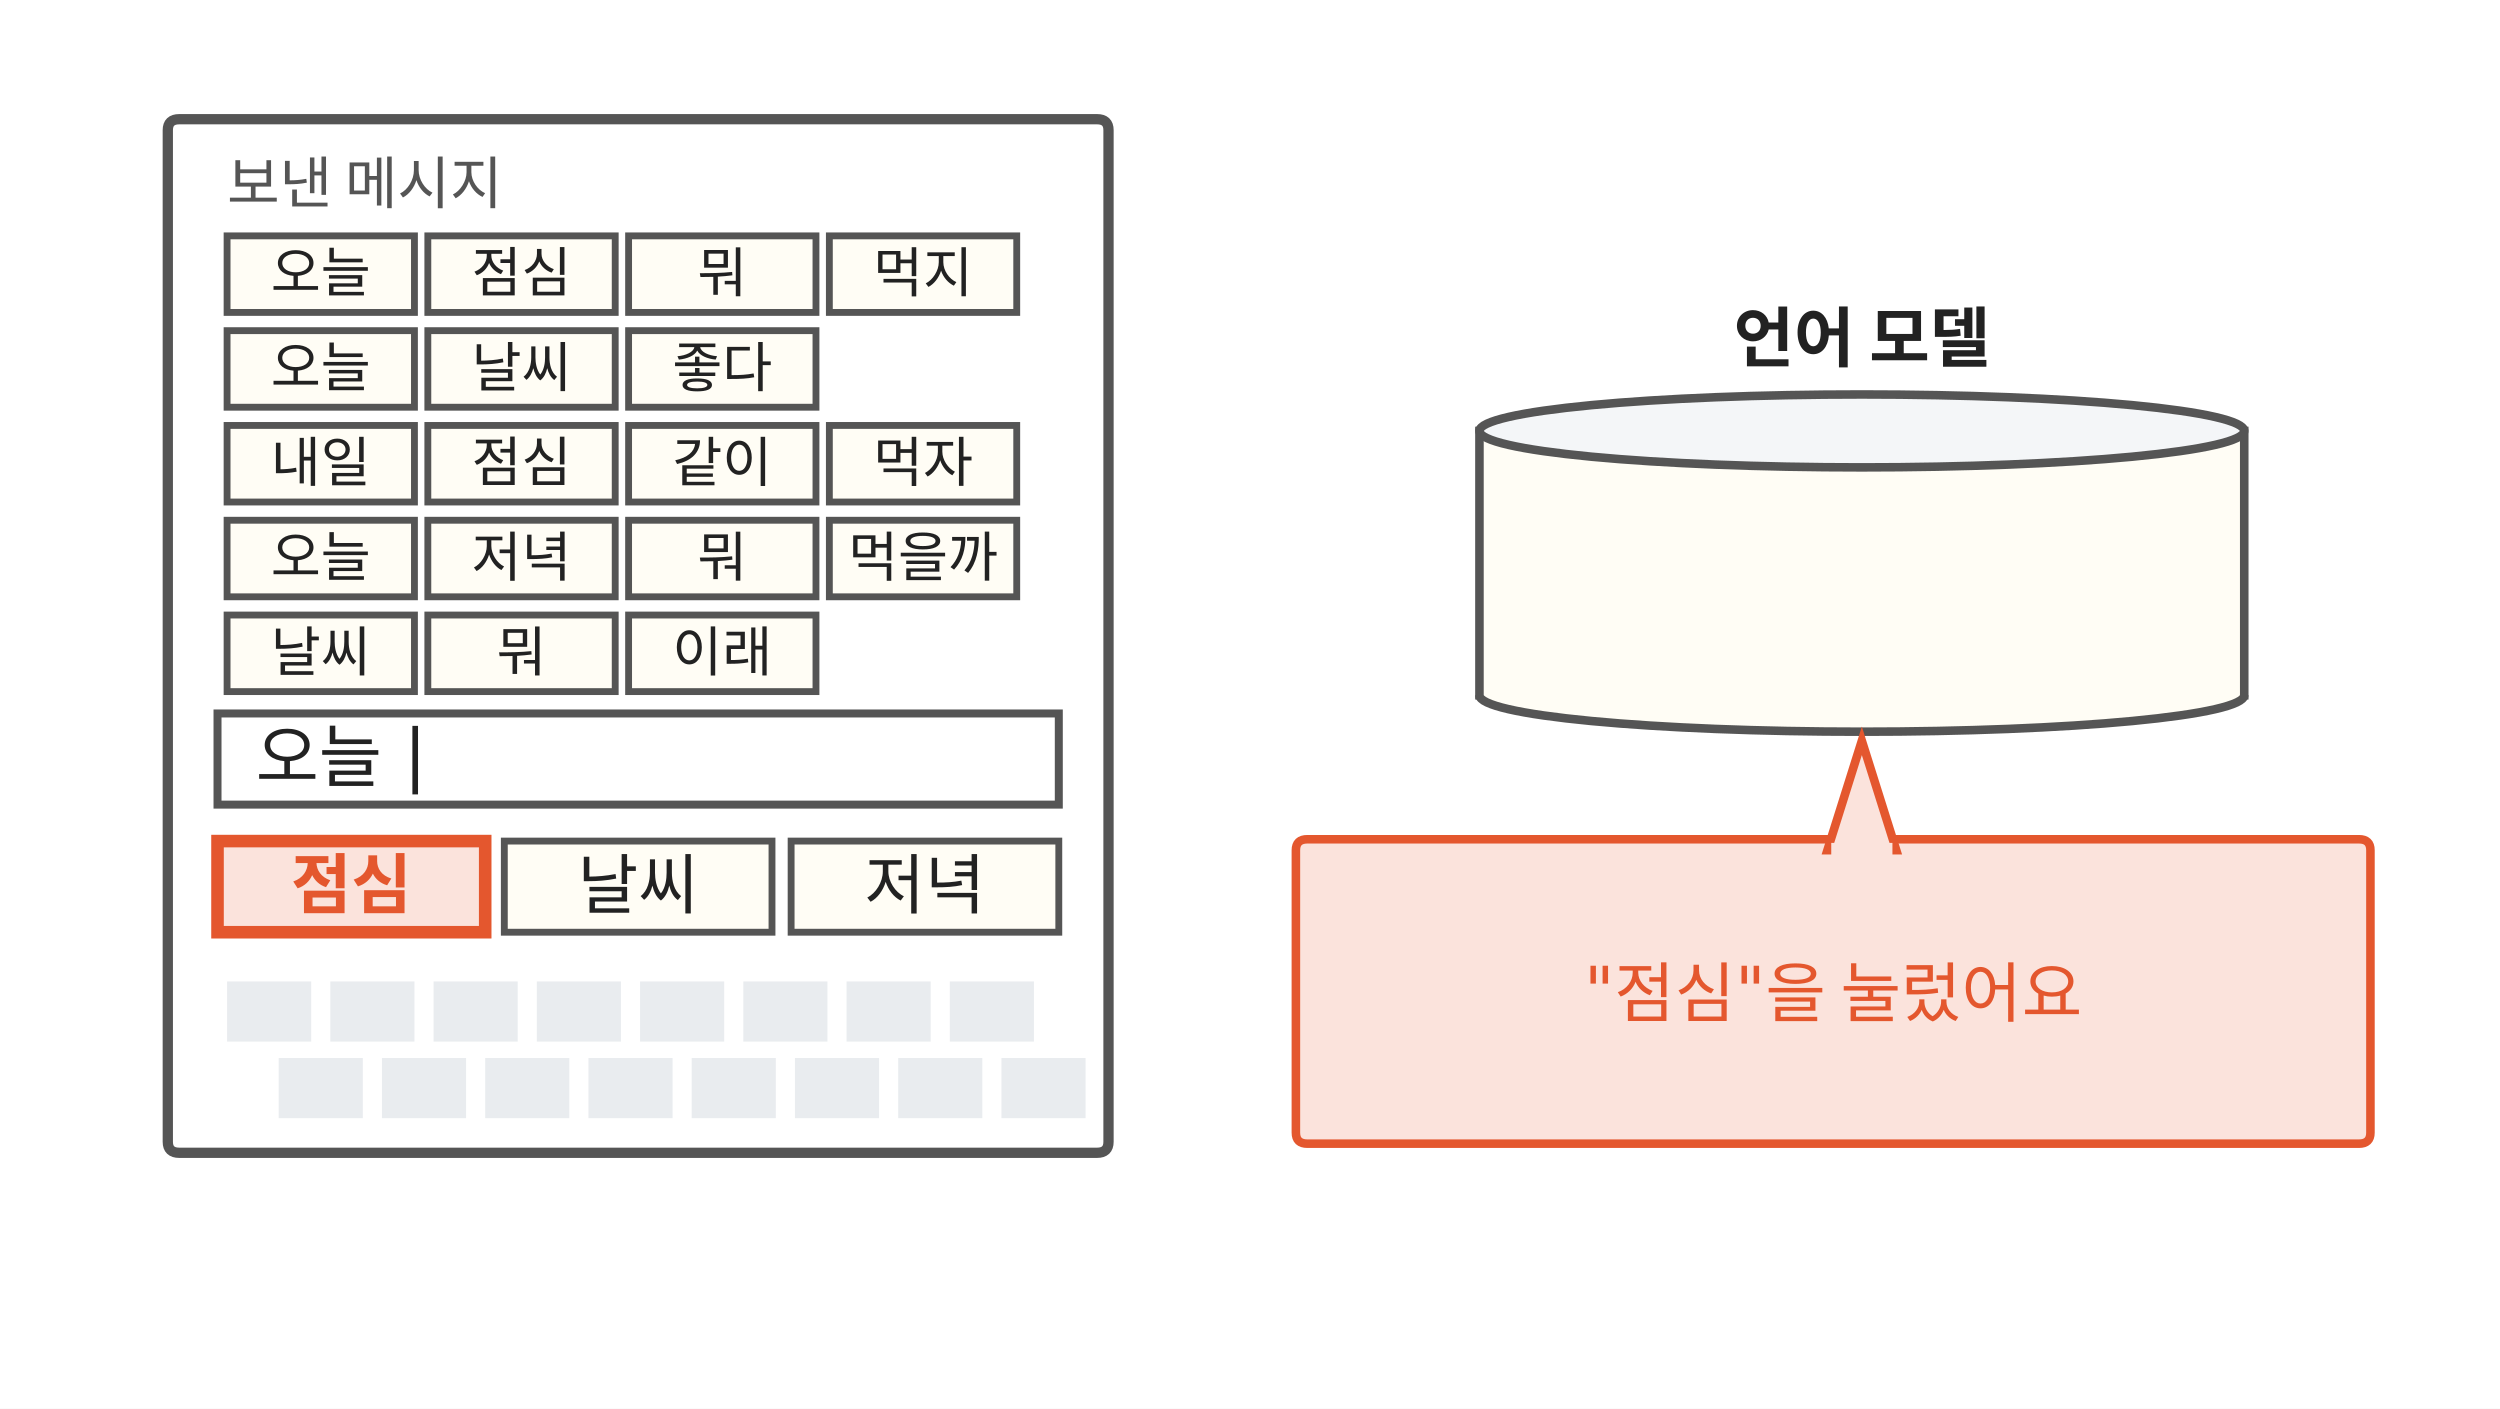
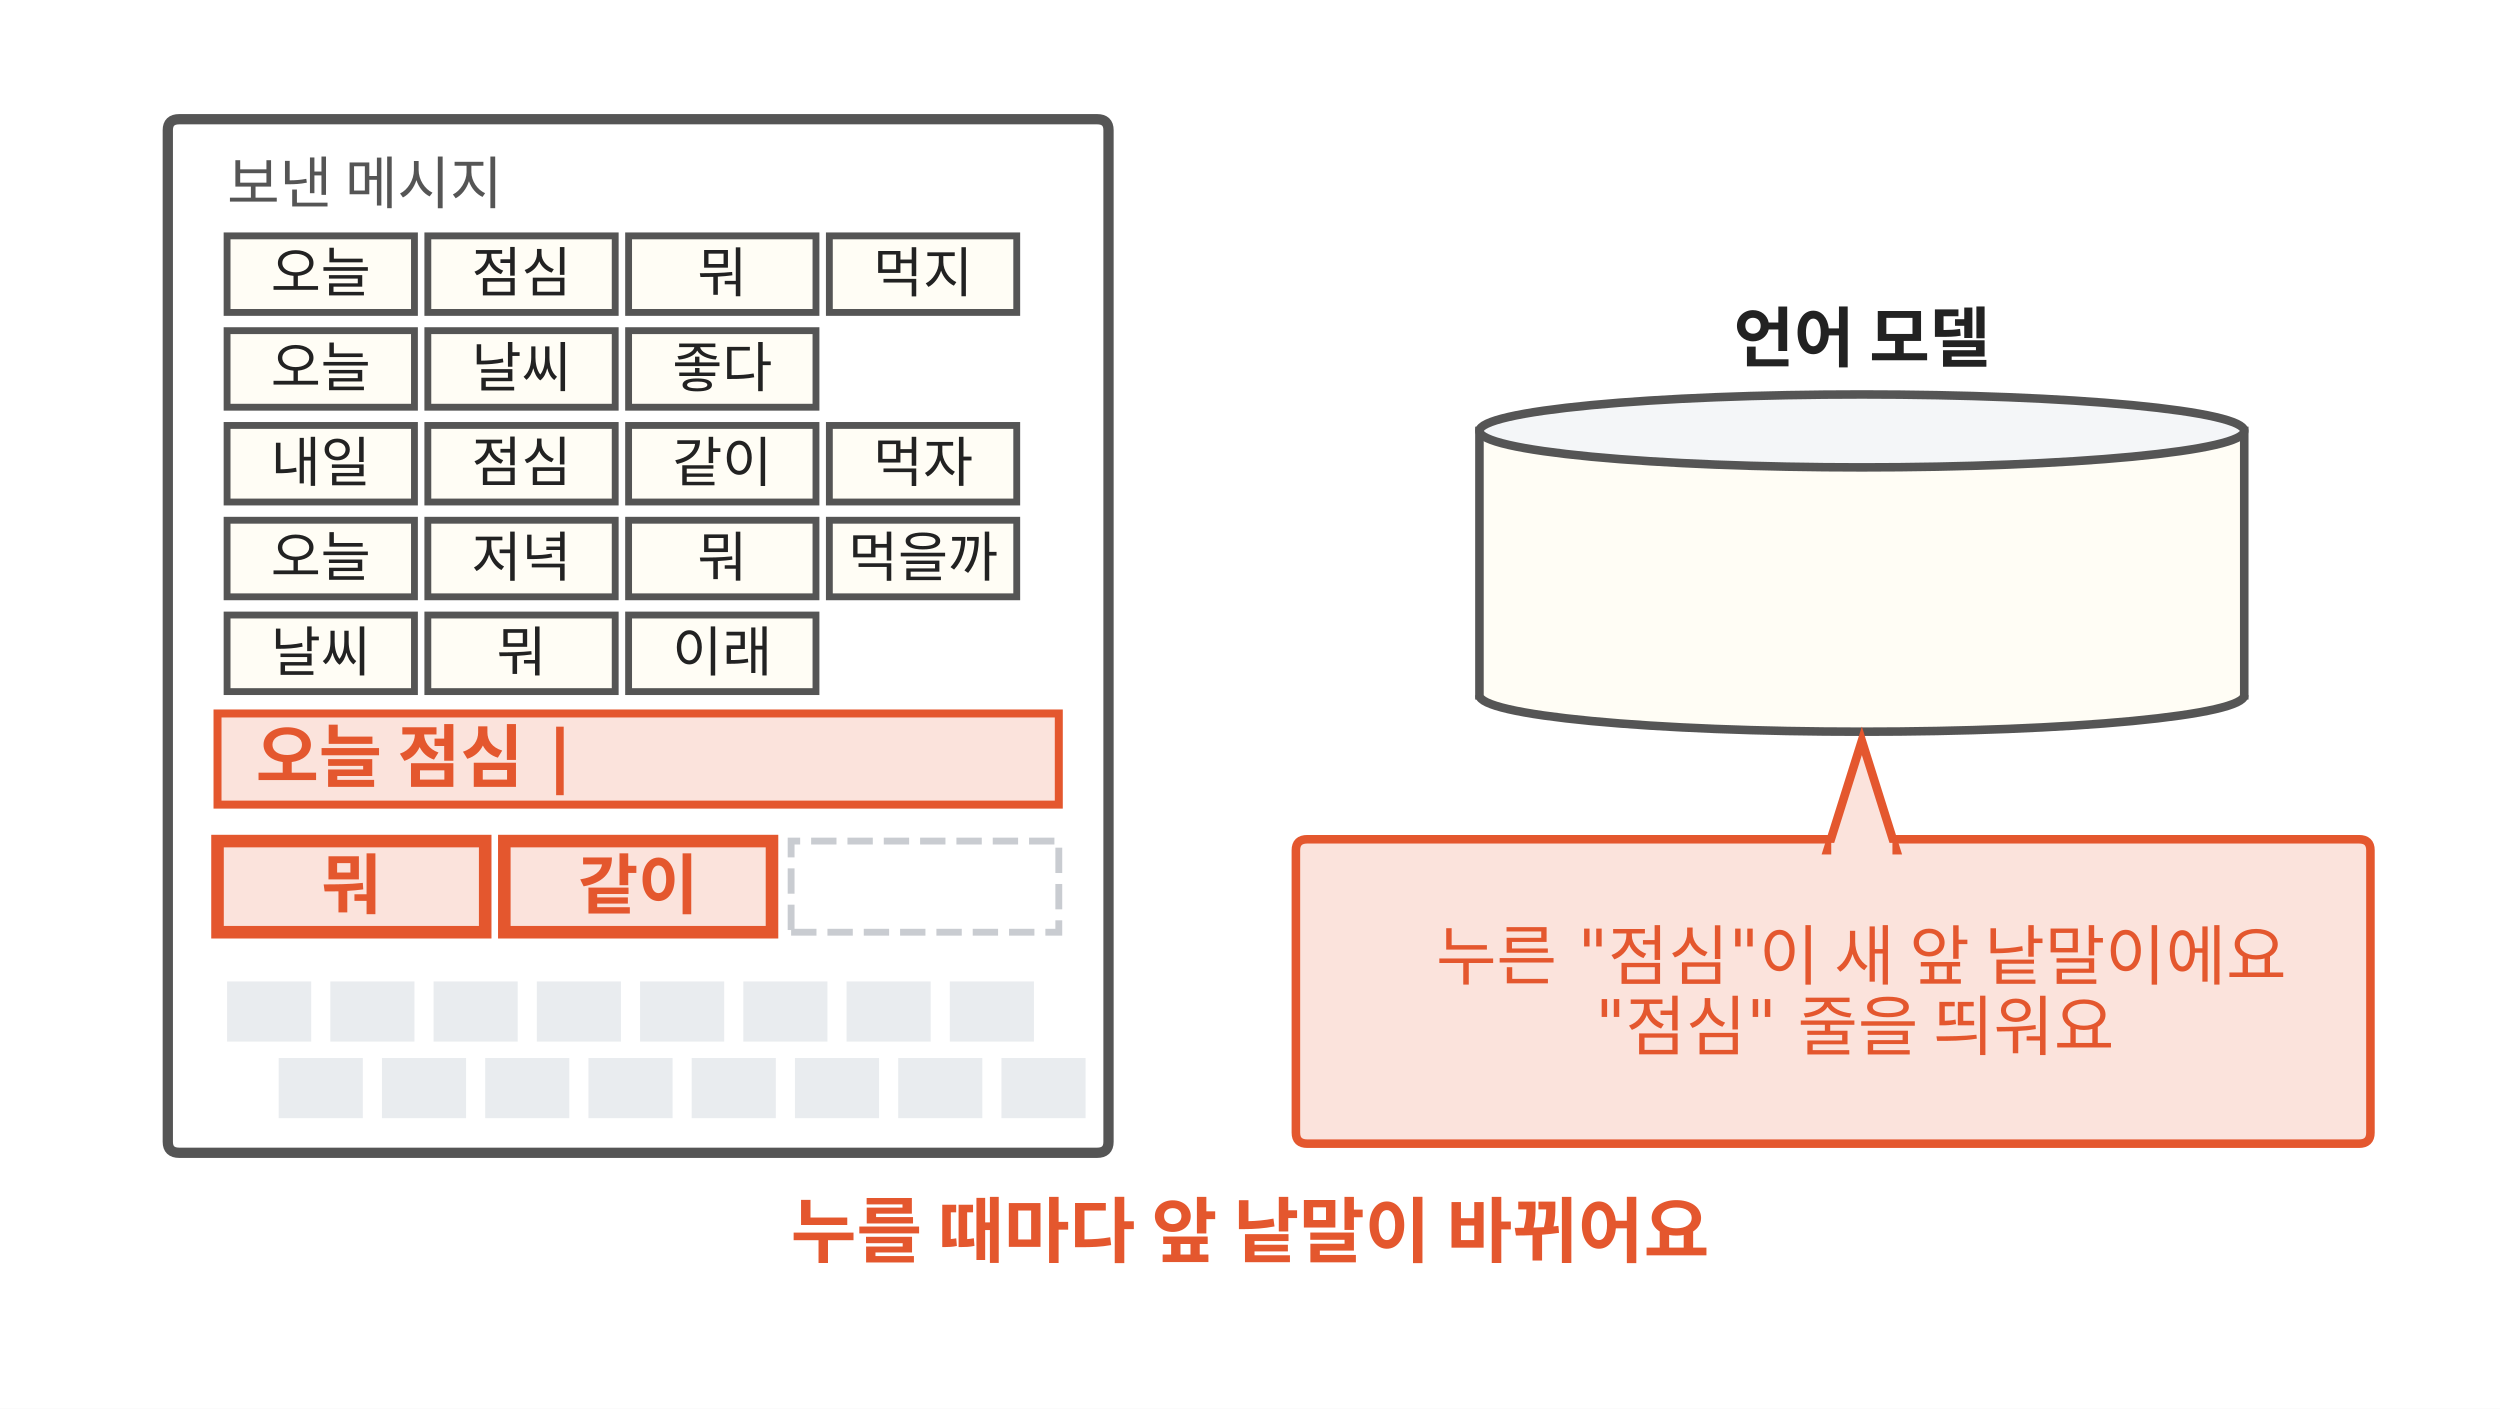
<svg xmlns="http://www.w3.org/2000/svg" width="437.76pt" height="246.672pt" viewBox="0 0 437.76 246.672" version="1.1">
  <defs>
    <style type="text/css">*{stroke-linejoin: round; stroke-linecap: butt}</style>
  </defs>
  <g id="figure_1">
    <g id="patch_1">
      <path d="M 0 246.672  L 437.76 246.672  L 437.76 0  L 0 0  z " style="fill: #ffffff" />
    </g>
    <g id="axes_1">
      <g id="patch_2">
-         <path d="M 18 228.672  L 419.76 228.672  L 419.76 18  L 18 18  L 18 228.672  z " clip-path="url(#pdef9b4c9f4)" style="fill: none" />
+         <path d="M 18 228.672  L 419.76 228.672  L 419.76 18  L 18 18  L 18 228.672  z " clip-path="url(#pb095544a28)" style="fill: none" />
      </g>
      <g id="patch_3">
-         <path d="M 326.016 128.124  C 343.774 128.124 360.807 127.451 373.364 126.254  C 385.921 125.057 392.976 123.433 392.976 121.74  C 392.976 120.047 385.921 118.423 373.364 117.226  C 360.807 116.029 343.774 115.356 326.016 115.356  C 308.258 115.356 291.225 116.029 278.668 117.226  C 266.111 118.423 259.056 120.047 259.056 121.74  C 259.056 123.433 266.111 125.057 278.668 126.254  C 291.225 127.451 308.258 128.124 326.016 128.124  z " clip-path="url(#pdef9b4c9f4)" style="fill: #fffdf5" />
+         <path d="M 326.016 128.124  C 343.774 128.124 360.807 127.451 373.364 126.254  C 385.921 125.057 392.976 123.433 392.976 121.74  C 392.976 120.047 385.921 118.423 373.364 117.226  C 360.807 116.029 343.774 115.356 326.016 115.356  C 308.258 115.356 291.225 116.029 278.668 117.226  C 266.111 118.423 259.056 120.047 259.056 121.74  C 259.056 123.433 266.111 125.057 278.668 126.254  C 291.225 127.451 308.258 128.124 326.016 128.124  z " clip-path="url(#pb095544a28)" style="fill: #fffdf5" />
      </g>
      <g id="patch_4">
-         <path d="M 259.056 121.74  L 392.976 121.74  L 392.976 75.456  L 259.056 75.456  z " clip-path="url(#pdef9b4c9f4)" style="fill: #fffdf5" />
+         <path d="M 259.056 121.74  L 392.976 121.74  L 392.976 75.456  L 259.056 75.456  z " clip-path="url(#pb095544a28)" style="fill: #fffdf5" />
      </g>
      <g id="patch_5">
-         <path d="M 259.056 121.74  C 259.056 123.432 266.116 125.057 278.668 126.254  C 291.221 127.451 308.264 128.124 326.016 128.124  C 343.768 128.124 360.811 127.451 373.364 126.254  C 385.916 125.057 392.976 123.432 392.976 121.74  " clip-path="url(#pdef9b4c9f4)" style="fill: none; stroke: #555555; stroke-width: 1.5; stroke-linejoin: miter" />
+         <path d="M 259.056 121.74  C 259.056 123.432 266.116 125.057 278.668 126.254  C 291.221 127.451 308.264 128.124 326.016 128.124  C 343.768 128.124 360.811 127.451 373.364 126.254  C 385.916 125.057 392.976 123.432 392.976 121.74  " clip-path="url(#pb095544a28)" style="fill: none; stroke: #555555; stroke-width: 1.5; stroke-linejoin: miter" />
      </g>
      <g id="patch_6">
-         <path d="M 326.016 81.84  C 343.774 81.84 360.807 81.167 373.364 79.97  C 385.921 78.773 392.976 77.149 392.976 75.456  C 392.976 73.763 385.921 72.139 373.364 70.942  C 360.807 69.745 343.774 69.072 326.016 69.072  C 308.258 69.072 291.225 69.745 278.668 70.942  C 266.111 72.139 259.056 73.763 259.056 75.456  C 259.056 77.149 266.111 78.773 278.668 79.97  C 291.225 81.167 308.258 81.84 326.016 81.84  z " clip-path="url(#pdef9b4c9f4)" style="fill: #f4f6f8; stroke: #555555; stroke-width: 1.5; stroke-linejoin: miter" />
+         <path d="M 326.016 81.84  C 343.774 81.84 360.807 81.167 373.364 79.97  C 385.921 78.773 392.976 77.149 392.976 75.456  C 392.976 73.763 385.921 72.139 373.364 70.942  C 360.807 69.745 343.774 69.072 326.016 69.072  C 308.258 69.072 291.225 69.745 278.668 70.942  C 266.111 72.139 259.056 73.763 259.056 75.456  C 259.056 77.149 266.111 78.773 278.668 79.97  C 291.225 81.167 308.258 81.84 326.016 81.84  z " clip-path="url(#pb095544a28)" style="fill: #f4f6f8; stroke: #555555; stroke-width: 1.5; stroke-linejoin: miter" />
      </g>
      <g id="patch_7">
-         <path d="M 31.392 201.859  L 192.096 201.859  Q 194.105 201.859 194.105 199.944  L 194.105 22.788  Q 194.105 20.873 192.096 20.873  L 31.392 20.873  Q 29.383 20.873 29.383 22.788  L 29.383 199.944  Q 29.383 201.859 31.392 201.859  z " clip-path="url(#pdef9b4c9f4)" style="fill: #ffffff; stroke: #555555; stroke-width: 1.8; stroke-linejoin: miter" />
+         <path d="M 31.392 201.859  L 192.096 201.859  Q 194.105 201.859 194.105 199.944  L 194.105 22.788  Q 194.105 20.873 192.096 20.873  L 31.392 20.873  Q 29.383 20.873 29.383 22.788  L 29.383 199.944  Q 29.383 201.859 31.392 201.859  z " clip-path="url(#pb095544a28)" style="fill: #ffffff; stroke: #555555; stroke-width: 1.8; stroke-linejoin: miter" />
      </g>
      <g id="patch_8">
-         <path d="M 39.762 54.708  L 72.572 54.708  L 72.572 41.302  L 39.762 41.302  z " clip-path="url(#pdef9b4c9f4)" style="fill: #fffdf5; stroke: #555555; stroke-width: 1.2; stroke-linejoin: miter" />
+         <path d="M 39.762 54.708  L 72.572 54.708  L 72.572 41.302  L 39.762 41.302  z " clip-path="url(#pb095544a28)" style="fill: #fffdf5; stroke: #555555; stroke-width: 1.2; stroke-linejoin: miter" />
      </g>
      <g id="patch_9">
-         <path d="M 74.916 54.708  L 107.726 54.708  L 107.726 41.302  L 74.916 41.302  z " clip-path="url(#pdef9b4c9f4)" style="fill: #fffdf5; stroke: #555555; stroke-width: 1.2; stroke-linejoin: miter" />
+         <path d="M 74.916 54.708  L 107.726 54.708  L 107.726 41.302  L 74.916 41.302  z " clip-path="url(#pb095544a28)" style="fill: #fffdf5; stroke: #555555; stroke-width: 1.2; stroke-linejoin: miter" />
      </g>
      <g id="patch_10">
-         <path d="M 110.07 54.708  L 142.88 54.708  L 142.88 41.302  L 110.07 41.302  z " clip-path="url(#pdef9b4c9f4)" style="fill: #fffdf5; stroke: #555555; stroke-width: 1.2; stroke-linejoin: miter" />
+         <path d="M 110.07 54.708  L 142.88 54.708  L 142.88 41.302  L 110.07 41.302  z " clip-path="url(#pb095544a28)" style="fill: #fffdf5; stroke: #555555; stroke-width: 1.2; stroke-linejoin: miter" />
      </g>
      <g id="patch_11">
-         <path d="M 145.224 54.708  L 178.034 54.708  L 178.034 41.302  L 145.224 41.302  z " clip-path="url(#pdef9b4c9f4)" style="fill: #fffdf5; stroke: #555555; stroke-width: 1.2; stroke-linejoin: miter" />
+         <path d="M 145.224 54.708  L 178.034 54.708  L 178.034 41.302  L 145.224 41.302  z " clip-path="url(#pb095544a28)" style="fill: #fffdf5; stroke: #555555; stroke-width: 1.2; stroke-linejoin: miter" />
      </g>
      <g id="patch_12">
-         <path d="M 39.762 71.306  L 72.572 71.306  L 72.572 57.9  L 39.762 57.9  z " clip-path="url(#pdef9b4c9f4)" style="fill: #fffdf5; stroke: #555555; stroke-width: 1.2; stroke-linejoin: miter" />
+         <path d="M 39.762 71.306  L 72.572 71.306  L 72.572 57.9  L 39.762 57.9  z " clip-path="url(#pb095544a28)" style="fill: #fffdf5; stroke: #555555; stroke-width: 1.2; stroke-linejoin: miter" />
      </g>
      <g id="patch_13">
-         <path d="M 74.916 71.306  L 107.726 71.306  L 107.726 57.9  L 74.916 57.9  z " clip-path="url(#pdef9b4c9f4)" style="fill: #fffdf5; stroke: #555555; stroke-width: 1.2; stroke-linejoin: miter" />
+         <path d="M 74.916 71.306  L 107.726 71.306  L 107.726 57.9  L 74.916 57.9  z " clip-path="url(#pb095544a28)" style="fill: #fffdf5; stroke: #555555; stroke-width: 1.2; stroke-linejoin: miter" />
      </g>
      <g id="patch_14">
-         <path d="M 110.07 71.306  L 142.88 71.306  L 142.88 57.9  L 110.07 57.9  z " clip-path="url(#pdef9b4c9f4)" style="fill: #fffdf5; stroke: #555555; stroke-width: 1.2; stroke-linejoin: miter" />
+         <path d="M 110.07 71.306  L 142.88 71.306  L 142.88 57.9  L 110.07 57.9  z " clip-path="url(#pb095544a28)" style="fill: #fffdf5; stroke: #555555; stroke-width: 1.2; stroke-linejoin: miter" />
      </g>
      <g id="patch_15">
-         <path d="M 39.762 87.905  L 72.572 87.905  L 72.572 74.498  L 39.762 74.498  z " clip-path="url(#pdef9b4c9f4)" style="fill: #fffdf5; stroke: #555555; stroke-width: 1.2; stroke-linejoin: miter" />
+         <path d="M 39.762 87.905  L 72.572 87.905  L 72.572 74.498  L 39.762 74.498  z " clip-path="url(#pb095544a28)" style="fill: #fffdf5; stroke: #555555; stroke-width: 1.2; stroke-linejoin: miter" />
      </g>
      <g id="patch_16">
-         <path d="M 74.916 87.905  L 107.726 87.905  L 107.726 74.498  L 74.916 74.498  z " clip-path="url(#pdef9b4c9f4)" style="fill: #fffdf5; stroke: #555555; stroke-width: 1.2; stroke-linejoin: miter" />
+         <path d="M 74.916 87.905  L 107.726 87.905  L 107.726 74.498  L 74.916 74.498  z " clip-path="url(#pb095544a28)" style="fill: #fffdf5; stroke: #555555; stroke-width: 1.2; stroke-linejoin: miter" />
      </g>
      <g id="patch_17">
-         <path d="M 110.07 87.905  L 142.88 87.905  L 142.88 74.498  L 110.07 74.498  z " clip-path="url(#pdef9b4c9f4)" style="fill: #fffdf5; stroke: #555555; stroke-width: 1.2; stroke-linejoin: miter" />
+         <path d="M 110.07 87.905  L 142.88 87.905  L 142.88 74.498  L 110.07 74.498  z " clip-path="url(#pb095544a28)" style="fill: #fffdf5; stroke: #555555; stroke-width: 1.2; stroke-linejoin: miter" />
      </g>
      <g id="patch_18">
-         <path d="M 145.224 87.905  L 178.034 87.905  L 178.034 74.498  L 145.224 74.498  z " clip-path="url(#pdef9b4c9f4)" style="fill: #fffdf5; stroke: #555555; stroke-width: 1.2; stroke-linejoin: miter" />
+         <path d="M 145.224 87.905  L 178.034 87.905  L 178.034 74.498  L 145.224 74.498  z " clip-path="url(#pb095544a28)" style="fill: #fffdf5; stroke: #555555; stroke-width: 1.2; stroke-linejoin: miter" />
      </g>
      <g id="patch_19">
-         <path d="M 39.762 104.503  L 72.572 104.503  L 72.572 91.097  L 39.762 91.097  z " clip-path="url(#pdef9b4c9f4)" style="fill: #fffdf5; stroke: #555555; stroke-width: 1.2; stroke-linejoin: miter" />
+         <path d="M 39.762 104.503  L 72.572 104.503  L 72.572 91.097  L 39.762 91.097  z " clip-path="url(#pb095544a28)" style="fill: #fffdf5; stroke: #555555; stroke-width: 1.2; stroke-linejoin: miter" />
      </g>
      <g id="patch_20">
-         <path d="M 74.916 104.503  L 107.726 104.503  L 107.726 91.097  L 74.916 91.097  z " clip-path="url(#pdef9b4c9f4)" style="fill: #fffdf5; stroke: #555555; stroke-width: 1.2; stroke-linejoin: miter" />
+         <path d="M 74.916 104.503  L 107.726 104.503  L 107.726 91.097  L 74.916 91.097  z " clip-path="url(#pb095544a28)" style="fill: #fffdf5; stroke: #555555; stroke-width: 1.2; stroke-linejoin: miter" />
      </g>
      <g id="patch_21">
-         <path d="M 110.07 104.503  L 142.88 104.503  L 142.88 91.097  L 110.07 91.097  z " clip-path="url(#pdef9b4c9f4)" style="fill: #fffdf5; stroke: #555555; stroke-width: 1.2; stroke-linejoin: miter" />
+         <path d="M 110.07 104.503  L 142.88 104.503  L 142.88 91.097  L 110.07 91.097  z " clip-path="url(#pb095544a28)" style="fill: #fffdf5; stroke: #555555; stroke-width: 1.2; stroke-linejoin: miter" />
      </g>
      <g id="patch_22">
-         <path d="M 145.224 104.503  L 178.034 104.503  L 178.034 91.097  L 145.224 91.097  z " clip-path="url(#pdef9b4c9f4)" style="fill: #fffdf5; stroke: #555555; stroke-width: 1.2; stroke-linejoin: miter" />
+         <path d="M 145.224 104.503  L 178.034 104.503  L 178.034 91.097  L 145.224 91.097  z " clip-path="url(#pb095544a28)" style="fill: #fffdf5; stroke: #555555; stroke-width: 1.2; stroke-linejoin: miter" />
      </g>
      <g id="patch_23">
-         <path d="M 39.762 121.102  L 72.572 121.102  L 72.572 107.695  L 39.762 107.695  z " clip-path="url(#pdef9b4c9f4)" style="fill: #fffdf5; stroke: #555555; stroke-width: 1.2; stroke-linejoin: miter" />
+         <path d="M 39.762 121.102  L 72.572 121.102  L 72.572 107.695  L 39.762 107.695  z " clip-path="url(#pb095544a28)" style="fill: #fffdf5; stroke: #555555; stroke-width: 1.2; stroke-linejoin: miter" />
      </g>
      <g id="patch_24">
-         <path d="M 74.916 121.102  L 107.726 121.102  L 107.726 107.695  L 74.916 107.695  z " clip-path="url(#pdef9b4c9f4)" style="fill: #fffdf5; stroke: #555555; stroke-width: 1.2; stroke-linejoin: miter" />
+         <path d="M 74.916 121.102  L 107.726 121.102  L 107.726 107.695  L 74.916 107.695  z " clip-path="url(#pb095544a28)" style="fill: #fffdf5; stroke: #555555; stroke-width: 1.2; stroke-linejoin: miter" />
      </g>
      <g id="patch_25">
-         <path d="M 110.07 121.102  L 142.88 121.102  L 142.88 107.695  L 110.07 107.695  z " clip-path="url(#pdef9b4c9f4)" style="fill: #fffdf5; stroke: #555555; stroke-width: 1.2; stroke-linejoin: miter" />
+         <path d="M 110.07 121.102  L 142.88 121.102  L 142.88 107.695  L 110.07 107.695  z " clip-path="url(#pb095544a28)" style="fill: #fffdf5; stroke: #555555; stroke-width: 1.2; stroke-linejoin: miter" />
      </g>
      <g id="patch_26">
-         <path d="M 38.088 140.892  L 185.4 140.892  L 185.4 124.932  L 38.088 124.932  z " clip-path="url(#pdef9b4c9f4)" style="fill: #ffffff; stroke: #555555; stroke-width: 1.4; stroke-linejoin: miter" />
+         <path d="M 38.088 140.892  L 185.4 140.892  L 185.4 124.932  L 38.088 124.932  z " clip-path="url(#pb095544a28)" style="fill: #fbe3dc; stroke: #e4572e; stroke-width: 1.4; stroke-linejoin: miter" />
      </g>
      <g id="patch_27">
-         <path d="M 38.088 163.236  L 84.96 163.236  L 84.96 147.276  L 38.088 147.276  z " clip-path="url(#pdef9b4c9f4)" style="fill: #fbe3dc; stroke: #e4572e; stroke-width: 2.2; stroke-linejoin: miter" />
+         <path d="M 38.088 163.236  L 84.96 163.236  L 84.96 147.276  L 38.088 147.276  z " clip-path="url(#pb095544a28)" style="fill: #fbe3dc; stroke: #e4572e; stroke-width: 2.2; stroke-linejoin: miter" />
      </g>
      <g id="patch_28">
-         <path d="M 88.308 163.236  L 135.18 163.236  L 135.18 147.276  L 88.308 147.276  z " clip-path="url(#pdef9b4c9f4)" style="fill: #fffdf5; stroke: #555555; stroke-width: 1.2; stroke-linejoin: miter" />
+         <path d="M 88.308 163.236  L 135.18 163.236  L 135.18 147.276  L 88.308 147.276  z " clip-path="url(#pb095544a28)" style="fill: #fbe3dc; stroke: #e4572e; stroke-width: 2.2; stroke-linejoin: miter" />
      </g>
      <g id="patch_29">
-         <path d="M 138.528 163.236  L 185.4 163.236  L 185.4 147.276  L 138.528 147.276  z " clip-path="url(#pdef9b4c9f4)" style="fill: #fffdf5; stroke: #555555; stroke-width: 1.2; stroke-linejoin: miter" />
+         <path d="M 138.528 163.236  L 185.4 163.236  L 185.4 147.276  L 138.528 147.276  z " clip-path="url(#pb095544a28)" style="fill: #ffffff; stroke-dasharray: 4.44,1.92; stroke-dashoffset: 0; stroke: #c9ccd1; stroke-width: 1.2; stroke-linejoin: miter" />
      </g>
      <g id="patch_30">
-         <path d="M 39.762 182.388  L 54.493 182.388  L 54.493 171.854  L 39.762 171.854  z " clip-path="url(#pdef9b4c9f4)" style="fill: #e9ecef" />
+         <path d="M 39.762 182.388  L 54.493 182.388  L 54.493 171.854  L 39.762 171.854  z " clip-path="url(#pb095544a28)" style="fill: #e9ecef" />
      </g>
      <g id="patch_31">
-         <path d="M 57.841 182.388  L 72.572 182.388  L 72.572 171.854  L 57.841 171.854  z " clip-path="url(#pdef9b4c9f4)" style="fill: #e9ecef" />
+         <path d="M 57.841 182.388  L 72.572 182.388  L 72.572 171.854  L 57.841 171.854  z " clip-path="url(#pb095544a28)" style="fill: #e9ecef" />
      </g>
      <g id="patch_32">
-         <path d="M 75.92 182.388  L 90.652 182.388  L 90.652 171.854  L 75.92 171.854  z " clip-path="url(#pdef9b4c9f4)" style="fill: #e9ecef" />
+         <path d="M 75.92 182.388  L 90.652 182.388  L 90.652 171.854  L 75.92 171.854  z " clip-path="url(#pb095544a28)" style="fill: #e9ecef" />
      </g>
      <g id="patch_33">
-         <path d="M 94 182.388  L 108.731 182.388  L 108.731 171.854  L 94 171.854  z " clip-path="url(#pdef9b4c9f4)" style="fill: #e9ecef" />
+         <path d="M 94 182.388  L 108.731 182.388  L 108.731 171.854  L 94 171.854  z " clip-path="url(#pb095544a28)" style="fill: #e9ecef" />
      </g>
      <g id="patch_34">
-         <path d="M 112.079 182.388  L 126.81 182.388  L 126.81 171.854  L 112.079 171.854  z " clip-path="url(#pdef9b4c9f4)" style="fill: #e9ecef" />
+         <path d="M 112.079 182.388  L 126.81 182.388  L 126.81 171.854  L 112.079 171.854  z " clip-path="url(#pb095544a28)" style="fill: #e9ecef" />
      </g>
      <g id="patch_35">
-         <path d="M 130.158 182.388  L 144.889 182.388  L 144.889 171.854  L 130.158 171.854  z " clip-path="url(#pdef9b4c9f4)" style="fill: #e9ecef" />
+         <path d="M 130.158 182.388  L 144.889 182.388  L 144.889 171.854  L 130.158 171.854  z " clip-path="url(#pb095544a28)" style="fill: #e9ecef" />
      </g>
      <g id="patch_36">
-         <path d="M 148.237 182.388  L 162.968 182.388  L 162.968 171.854  L 148.237 171.854  z " clip-path="url(#pdef9b4c9f4)" style="fill: #e9ecef" />
+         <path d="M 148.237 182.388  L 162.968 182.388  L 162.968 171.854  L 148.237 171.854  z " clip-path="url(#pb095544a28)" style="fill: #e9ecef" />
      </g>
      <g id="patch_37">
-         <path d="M 166.316 182.388  L 181.048 182.388  L 181.048 171.854  L 166.316 171.854  z " clip-path="url(#pdef9b4c9f4)" style="fill: #e9ecef" />
+         <path d="M 166.316 182.388  L 181.048 182.388  L 181.048 171.854  L 166.316 171.854  z " clip-path="url(#pb095544a28)" style="fill: #e9ecef" />
      </g>
      <g id="patch_38">
-         <path d="M 48.802 195.794  L 63.533 195.794  L 63.533 185.261  L 48.802 185.261  z " clip-path="url(#pdef9b4c9f4)" style="fill: #e9ecef" />
+         <path d="M 48.802 195.794  L 63.533 195.794  L 63.533 185.261  L 48.802 185.261  z " clip-path="url(#pb095544a28)" style="fill: #e9ecef" />
      </g>
      <g id="patch_39">
-         <path d="M 66.881 195.794  L 81.612 195.794  L 81.612 185.261  L 66.881 185.261  z " clip-path="url(#pdef9b4c9f4)" style="fill: #e9ecef" />
+         <path d="M 66.881 195.794  L 81.612 195.794  L 81.612 185.261  L 66.881 185.261  z " clip-path="url(#pb095544a28)" style="fill: #e9ecef" />
      </g>
      <g id="patch_40">
-         <path d="M 84.96 195.794  L 99.691 195.794  L 99.691 185.261  L 84.96 185.261  z " clip-path="url(#pdef9b4c9f4)" style="fill: #e9ecef" />
+         <path d="M 84.96 195.794  L 99.691 195.794  L 99.691 185.261  L 84.96 185.261  z " clip-path="url(#pb095544a28)" style="fill: #e9ecef" />
      </g>
      <g id="patch_41">
-         <path d="M 103.039 195.794  L 117.77 195.794  L 117.77 185.261  L 103.039 185.261  z " clip-path="url(#pdef9b4c9f4)" style="fill: #e9ecef" />
+         <path d="M 103.039 195.794  L 117.77 195.794  L 117.77 185.261  L 103.039 185.261  z " clip-path="url(#pb095544a28)" style="fill: #e9ecef" />
      </g>
      <g id="patch_42">
-         <path d="M 121.118 195.794  L 135.85 195.794  L 135.85 185.261  L 121.118 185.261  z " clip-path="url(#pdef9b4c9f4)" style="fill: #e9ecef" />
+         <path d="M 121.118 195.794  L 135.85 195.794  L 135.85 185.261  L 121.118 185.261  z " clip-path="url(#pb095544a28)" style="fill: #e9ecef" />
      </g>
      <g id="patch_43">
-         <path d="M 139.198 195.794  L 153.929 195.794  L 153.929 185.261  L 139.198 185.261  z " clip-path="url(#pdef9b4c9f4)" style="fill: #e9ecef" />
+         <path d="M 139.198 195.794  L 153.929 195.794  L 153.929 185.261  L 139.198 185.261  z " clip-path="url(#pb095544a28)" style="fill: #e9ecef" />
      </g>
      <g id="patch_44">
-         <path d="M 157.277 195.794  L 172.008 195.794  L 172.008 185.261  L 157.277 185.261  z " clip-path="url(#pdef9b4c9f4)" style="fill: #e9ecef" />
+         <path d="M 157.277 195.794  L 172.008 195.794  L 172.008 185.261  L 157.277 185.261  z " clip-path="url(#pb095544a28)" style="fill: #e9ecef" />
      </g>
      <g id="patch_45">
-         <path d="M 175.356 195.794  L 190.087 195.794  L 190.087 185.261  L 175.356 185.261  z " clip-path="url(#pdef9b4c9f4)" style="fill: #e9ecef" />
+         <path d="M 175.356 195.794  L 190.087 195.794  L 190.087 185.261  L 175.356 185.261  z " clip-path="url(#pb095544a28)" style="fill: #e9ecef" />
      </g>
      <g id="patch_46">
-         <path d="M 228.924 200.263  L 413.064 200.263  Q 415.073 200.263 415.073 198.348  L 415.073 148.872  Q 415.073 146.957 413.064 146.957  L 228.924 146.957  Q 226.915 146.957 226.915 148.872  L 226.915 198.348  Q 226.915 200.263 228.924 200.263  z " clip-path="url(#pdef9b4c9f4)" style="fill: #fbe3dc; stroke: #e4572e; stroke-width: 1.5; stroke-linejoin: miter" />
+         <path d="M 228.924 200.263  L 413.064 200.263  Q 415.073 200.263 415.073 198.348  L 415.073 148.872  Q 415.073 146.957 413.064 146.957  L 228.924 146.957  Q 226.915 146.957 226.915 148.872  L 226.915 198.348  Q 226.915 200.263 228.924 200.263  z " clip-path="url(#pb095544a28)" style="fill: #fbe3dc; stroke: #e4572e; stroke-width: 1.5; stroke-linejoin: miter" />
      </g>
      <g id="line2d_1">
-         <path d="M 259.056 121.74  L 259.056 75.456  " clip-path="url(#pdef9b4c9f4)" style="fill: none; stroke: #555555; stroke-width: 1.5; stroke-linecap: square" />
+         <path d="M 259.056 121.74  L 259.056 75.456  " clip-path="url(#pb095544a28)" style="fill: none; stroke: #555555; stroke-width: 1.5; stroke-linecap: square" />
      </g>
      <g id="line2d_2">
-         <path d="M 392.976 121.74  L 392.976 75.456  " clip-path="url(#pdef9b4c9f4)" style="fill: none; stroke: #555555; stroke-width: 1.5; stroke-linecap: square" />
+         <path d="M 392.976 121.74  L 392.976 75.456  " clip-path="url(#pb095544a28)" style="fill: none; stroke: #555555; stroke-width: 1.5; stroke-linecap: square" />
      </g>
      <g id="text_1">
        <text style="fill: #222222; font: 700 11.5px 'Apple SD Gothic Neo', 'Noto Sans KR', 'Malgun Gothic', 'DejaVu Sans', 'Bitstream Vera Sans', 'Computer Modern Sans Serif', 'Lucida Grande', 'Verdana', 'Geneva', 'Lucid', 'Arial', 'Helvetica', 'Avant Garde', sans-serif; text-anchor: middle" x="326.016" y="63.304" transform="rotate(-0 326.016 63.30358)">언어 모델</text>
      </g>
      <g id="text_2">
        <text style="fill: #555555; font: 10px 'Apple SD Gothic Neo', 'Noto Sans KR', 'Malgun Gothic', 'DejaVu Sans', 'Bitstream Vera Sans', 'Computer Modern Sans Serif', 'Lucida Grande', 'Verdana', 'Geneva', 'Lucid', 'Arial', 'Helvetica', 'Avant Garde', sans-serif; text-anchor: start" x="39.762" y="35.675" transform="rotate(-0 39.762 35.67494)">보낸 메시지</text>
      </g>
      <g id="text_3">
        <text style="fill: #222222; font: 9.5px 'Apple SD Gothic Neo', 'Noto Sans KR', 'Malgun Gothic', 'DejaVu Sans', 'Bitstream Vera Sans', 'Computer Modern Sans Serif', 'Lucida Grande', 'Verdana', 'Geneva', 'Lucid', 'Arial', 'Helvetica', 'Avant Garde', sans-serif; text-anchor: middle" x="56.167" y="51.102" transform="rotate(-0 56.1672 51.10195)">오늘</text>
      </g>
      <g id="text_4">
        <text style="fill: #222222; font: 9.5px 'Apple SD Gothic Neo', 'Noto Sans KR', 'Malgun Gothic', 'DejaVu Sans', 'Bitstream Vera Sans', 'Computer Modern Sans Serif', 'Lucida Grande', 'Verdana', 'Geneva', 'Lucid', 'Arial', 'Helvetica', 'Avant Garde', sans-serif; text-anchor: middle" x="91.321" y="51.102" transform="rotate(-0 91.3212 51.10195)">점심</text>
      </g>
      <g id="text_5">
        <text style="fill: #222222; font: 9.5px 'Apple SD Gothic Neo', 'Noto Sans KR', 'Malgun Gothic', 'DejaVu Sans', 'Bitstream Vera Sans', 'Computer Modern Sans Serif', 'Lucida Grande', 'Verdana', 'Geneva', 'Lucid', 'Arial', 'Helvetica', 'Avant Garde', sans-serif; text-anchor: middle" x="126.475" y="51.15" transform="rotate(-0 126.4752 51.15019)">뭐</text>
      </g>
      <g id="text_6">
        <text style="fill: #222222; font: 9.5px 'Apple SD Gothic Neo', 'Noto Sans KR', 'Malgun Gothic', 'DejaVu Sans', 'Bitstream Vera Sans', 'Computer Modern Sans Serif', 'Lucida Grande', 'Verdana', 'Geneva', 'Lucid', 'Arial', 'Helvetica', 'Avant Garde', sans-serif; text-anchor: middle" x="161.629" y="51.15" transform="rotate(-0 161.6292 51.15019)">먹지</text>
      </g>
      <g id="text_7">
        <text style="fill: #222222; font: 9.5px 'Apple SD Gothic Neo', 'Noto Sans KR', 'Malgun Gothic', 'DejaVu Sans', 'Bitstream Vera Sans', 'Computer Modern Sans Serif', 'Lucida Grande', 'Verdana', 'Geneva', 'Lucid', 'Arial', 'Helvetica', 'Avant Garde', sans-serif; text-anchor: middle" x="56.167" y="67.7" transform="rotate(-0 56.1672 67.70035)">오늘</text>
      </g>
      <g id="text_8">
        <text style="fill: #222222; font: 9.5px 'Apple SD Gothic Neo', 'Noto Sans KR', 'Malgun Gothic', 'DejaVu Sans', 'Bitstream Vera Sans', 'Computer Modern Sans Serif', 'Lucida Grande', 'Verdana', 'Geneva', 'Lucid', 'Arial', 'Helvetica', 'Avant Garde', sans-serif; text-anchor: middle" x="91.321" y="67.749" transform="rotate(-0 91.3212 67.74859)">날씨</text>
      </g>
      <g id="text_9">
        <text style="fill: #222222; font: 9.5px 'Apple SD Gothic Neo', 'Noto Sans KR', 'Malgun Gothic', 'DejaVu Sans', 'Bitstream Vera Sans', 'Computer Modern Sans Serif', 'Lucida Grande', 'Verdana', 'Geneva', 'Lucid', 'Arial', 'Helvetica', 'Avant Garde', sans-serif; text-anchor: middle" x="126.475" y="67.749" transform="rotate(-0 126.4752 67.74859)">좋다</text>
      </g>
      <g id="text_10">
        <text style="fill: #222222; font: 9.5px 'Apple SD Gothic Neo', 'Noto Sans KR', 'Malgun Gothic', 'DejaVu Sans', 'Bitstream Vera Sans', 'Computer Modern Sans Serif', 'Lucida Grande', 'Verdana', 'Geneva', 'Lucid', 'Arial', 'Helvetica', 'Avant Garde', sans-serif; text-anchor: middle" x="56.167" y="84.347" transform="rotate(-0 56.1672 84.34699)">내일</text>
      </g>
      <g id="text_11">
        <text style="fill: #222222; font: 9.5px 'Apple SD Gothic Neo', 'Noto Sans KR', 'Malgun Gothic', 'DejaVu Sans', 'Bitstream Vera Sans', 'Computer Modern Sans Serif', 'Lucida Grande', 'Verdana', 'Geneva', 'Lucid', 'Arial', 'Helvetica', 'Avant Garde', sans-serif; text-anchor: middle" x="91.321" y="84.299" transform="rotate(-0 91.3212 84.29875)">점심</text>
      </g>
      <g id="text_12">
        <text style="fill: #222222; font: 9.5px 'Apple SD Gothic Neo', 'Noto Sans KR', 'Malgun Gothic', 'DejaVu Sans', 'Bitstream Vera Sans', 'Computer Modern Sans Serif', 'Lucida Grande', 'Verdana', 'Geneva', 'Lucid', 'Arial', 'Helvetica', 'Avant Garde', sans-serif; text-anchor: middle" x="126.475" y="84.347" transform="rotate(-0 126.4752 84.34699)">같이</text>
      </g>
      <g id="text_13">
        <text style="fill: #222222; font: 9.5px 'Apple SD Gothic Neo', 'Noto Sans KR', 'Malgun Gothic', 'DejaVu Sans', 'Bitstream Vera Sans', 'Computer Modern Sans Serif', 'Lucida Grande', 'Verdana', 'Geneva', 'Lucid', 'Arial', 'Helvetica', 'Avant Garde', sans-serif; text-anchor: middle" x="161.629" y="84.347" transform="rotate(-0 161.6292 84.34699)">먹자</text>
      </g>
      <g id="text_14">
        <text style="fill: #222222; font: 9.5px 'Apple SD Gothic Neo', 'Noto Sans KR', 'Malgun Gothic', 'DejaVu Sans', 'Bitstream Vera Sans', 'Computer Modern Sans Serif', 'Lucida Grande', 'Verdana', 'Geneva', 'Lucid', 'Arial', 'Helvetica', 'Avant Garde', sans-serif; text-anchor: middle" x="56.167" y="100.897" transform="rotate(-0 56.1672 100.8971)">오늘</text>
      </g>
      <g id="text_15">
        <text style="fill: #222222; font: 9.5px 'Apple SD Gothic Neo', 'Noto Sans KR', 'Malgun Gothic', 'DejaVu Sans', 'Bitstream Vera Sans', 'Computer Modern Sans Serif', 'Lucida Grande', 'Verdana', 'Geneva', 'Lucid', 'Arial', 'Helvetica', 'Avant Garde', sans-serif; text-anchor: middle" x="91.321" y="100.945" transform="rotate(-0 91.3212 100.9454)">저녁</text>
      </g>
      <g id="text_16">
        <text style="fill: #222222; font: 9.5px 'Apple SD Gothic Neo', 'Noto Sans KR', 'Malgun Gothic', 'DejaVu Sans', 'Bitstream Vera Sans', 'Computer Modern Sans Serif', 'Lucida Grande', 'Verdana', 'Geneva', 'Lucid', 'Arial', 'Helvetica', 'Avant Garde', sans-serif; text-anchor: middle" x="126.475" y="100.945" transform="rotate(-0 126.4752 100.9454)">뭐</text>
      </g>
      <g id="text_17">
        <text style="fill: #222222; font: 9.5px 'Apple SD Gothic Neo', 'Noto Sans KR', 'Malgun Gothic', 'DejaVu Sans', 'Bitstream Vera Sans', 'Computer Modern Sans Serif', 'Lucida Grande', 'Verdana', 'Geneva', 'Lucid', 'Arial', 'Helvetica', 'Avant Garde', sans-serif; text-anchor: middle" x="161.629" y="100.945" transform="rotate(-0 161.6292 100.9454)">먹을까</text>
      </g>
      <g id="text_18">
        <text style="fill: #222222; font: 9.5px 'Apple SD Gothic Neo', 'Noto Sans KR', 'Malgun Gothic', 'DejaVu Sans', 'Bitstream Vera Sans', 'Computer Modern Sans Serif', 'Lucida Grande', 'Verdana', 'Geneva', 'Lucid', 'Arial', 'Helvetica', 'Avant Garde', sans-serif; text-anchor: middle" x="56.167" y="117.544" transform="rotate(-0 56.1672 117.5438)">날씨</text>
      </g>
      <g id="text_19">
        <text style="fill: #222222; font: 9.5px 'Apple SD Gothic Neo', 'Noto Sans KR', 'Malgun Gothic', 'DejaVu Sans', 'Bitstream Vera Sans', 'Computer Modern Sans Serif', 'Lucida Grande', 'Verdana', 'Geneva', 'Lucid', 'Arial', 'Helvetica', 'Avant Garde', sans-serif; text-anchor: middle" x="91.321" y="117.544" transform="rotate(-0 91.3212 117.5438)">뭐</text>
      </g>
      <g id="text_20">
        <text style="fill: #222222; font: 9.5px 'Apple SD Gothic Neo', 'Noto Sans KR', 'Malgun Gothic', 'DejaVu Sans', 'Bitstream Vera Sans', 'Computer Modern Sans Serif', 'Lucida Grande', 'Verdana', 'Geneva', 'Lucid', 'Arial', 'Helvetica', 'Avant Garde', sans-serif; text-anchor: middle" x="126.475" y="117.544" transform="rotate(-0 126.4752 117.5438)">이래</text>
      </g>
      <g id="text_21">
-         <text style="fill: #222222; font: 12px 'Apple SD Gothic Neo', 'Noto Sans KR', 'Malgun Gothic', 'DejaVu Sans', 'Bitstream Vera Sans', 'Computer Modern Sans Serif', 'Lucida Grande', 'Verdana', 'Geneva', 'Lucid', 'Arial', 'Helvetica', 'Avant Garde', sans-serif; text-anchor: start" x="44.784" y="136.824" transform="rotate(-0 44.784 136.8242)">오늘 |</text>
+         <text style="fill: #e4572e; font: 700 12px 'Apple SD Gothic Neo', 'Noto Sans KR', 'Malgun Gothic', 'DejaVu Sans', 'Bitstream Vera Sans', 'Computer Modern Sans Serif', 'Lucida Grande', 'Verdana', 'Geneva', 'Lucid', 'Arial', 'Helvetica', 'Avant Garde', sans-serif; text-anchor: start" x="44.784" y="136.825" transform="rotate(-0 44.784 136.8251)">오늘 점심 |</text>
      </g>
      <g id="text_22">
-         <text style="fill: #e4572e; font: 700 11.5px 'Apple SD Gothic Neo', 'Noto Sans KR', 'Malgun Gothic', 'DejaVu Sans', 'Bitstream Vera Sans', 'Computer Modern Sans Serif', 'Lucida Grande', 'Verdana', 'Geneva', 'Lucid', 'Arial', 'Helvetica', 'Avant Garde', sans-serif; text-anchor: middle" x="61.524" y="159.005" transform="rotate(-0 61.524 159.0052)">점심</text>
+         <text style="fill: #e4572e; font: 700 11.5px 'Apple SD Gothic Neo', 'Noto Sans KR', 'Malgun Gothic', 'DejaVu Sans', 'Bitstream Vera Sans', 'Computer Modern Sans Serif', 'Lucida Grande', 'Verdana', 'Geneva', 'Lucid', 'Arial', 'Helvetica', 'Avant Garde', sans-serif; text-anchor: middle" x="61.524" y="159.064" transform="rotate(-0 61.524 159.0636)">뭐</text>
      </g>
      <g id="text_23">
-         <text style="fill: #222222; font: 11.5px 'Apple SD Gothic Neo', 'Noto Sans KR', 'Malgun Gothic', 'DejaVu Sans', 'Bitstream Vera Sans', 'Computer Modern Sans Serif', 'Lucida Grande', 'Verdana', 'Geneva', 'Lucid', 'Arial', 'Helvetica', 'Avant Garde', sans-serif; text-anchor: middle" x="111.744" y="159.064" transform="rotate(-0 111.744 159.0636)">날씨</text>
+         <text style="fill: #e4572e; font: 700 11.5px 'Apple SD Gothic Neo', 'Noto Sans KR', 'Malgun Gothic', 'DejaVu Sans', 'Bitstream Vera Sans', 'Computer Modern Sans Serif', 'Lucida Grande', 'Verdana', 'Geneva', 'Lucid', 'Arial', 'Helvetica', 'Avant Garde', sans-serif; text-anchor: middle" x="111.744" y="159.064" transform="rotate(-0 111.744 159.0636)">같이</text>
+       </g>
+       <g id="patch_47">
+         <path d="M 319.99 148.872  L 332.042 148.872  L 326.016 129.72  z " clip-path="url(#pb095544a28)" style="fill: #fbe3dc; stroke: #e4572e; stroke-width: 1.5; stroke-linejoin: miter" />
      </g>
      <g id="text_24">
-         <text style="fill: #222222; font: 11.5px 'Apple SD Gothic Neo', 'Noto Sans KR', 'Malgun Gothic', 'DejaVu Sans', 'Bitstream Vera Sans', 'Computer Modern Sans Serif', 'Lucida Grande', 'Verdana', 'Geneva', 'Lucid', 'Arial', 'Helvetica', 'Avant Garde', sans-serif; text-anchor: middle" x="161.964" y="159.064" transform="rotate(-0 161.964 159.0636)">저녁</text>
-       </g>
-       <g id="patch_47">
-         <path d="M 319.99 148.872  L 332.042 148.872  L 326.016 129.72  z " clip-path="url(#pdef9b4c9f4)" style="fill: #fbe3dc; stroke: #e4572e; stroke-width: 1.5; stroke-linejoin: miter" />
+         <text style="fill: #e4572e; font: 11.5px 'Apple SD Gothic Neo', 'Noto Sans KR', 'Malgun Gothic', 'DejaVu Sans', 'Bitstream Vera Sans', 'Computer Modern Sans Serif', 'Lucida Grande', 'Verdana', 'Geneva', 'Lucid', 'Arial', 'Helvetica', 'Avant Garde', sans-serif" transform="translate(251.4549 171.5138)">누른 "점심"이 새 앞 낱말이에요</text>
+         <text style="fill: #e4572e; font: 11.5px 'Apple SD Gothic Neo', 'Noto Sans KR', 'Malgun Gothic', 'DejaVu Sans', 'Bitstream Vera Sans', 'Computer Modern Sans Serif', 'Lucida Grande', 'Verdana', 'Geneva', 'Lucid', 'Arial', 'Helvetica', 'Avant Garde', sans-serif" transform="translate(279.3478 183.3322)">"점심" 줄을 띄워요</text>
      </g>
      <g id="text_25">
-         <text style="fill: #e4572e; font: 11.5px 'Apple SD Gothic Neo', 'Noto Sans KR', 'Malgun Gothic', 'DejaVu Sans', 'Bitstream Vera Sans', 'Computer Modern Sans Serif', 'Lucida Grande', 'Verdana', 'Geneva', 'Lucid', 'Arial', 'Helvetica', 'Avant Garde', sans-serif; text-anchor: middle" x="320.994" y="177.498" transform="rotate(-0 320.994 177.4984)">"점심"을 눌렀어요</text>
+         <text style="fill: #e4572e; font: 700 12.5px 'Apple SD Gothic Neo', 'Noto Sans KR', 'Malgun Gothic', 'DejaVu Sans', 'Bitstream Vera Sans', 'Computer Modern Sans Serif', 'Lucida Grande', 'Verdana', 'Geneva', 'Lucid', 'Arial', 'Helvetica', 'Avant Garde', sans-serif; text-anchor: middle" x="218.88" y="220.049" transform="rotate(-0 218.88 220.0485)">누를 때마다 앞 낱말이 바뀌어요</text>
      </g>
      <g id="patch_48">
-         <path d="M 320.659 150.149  L 331.373 150.149  L 331.373 147.595  L 320.659 147.595  z " clip-path="url(#pdef9b4c9f4)" style="fill: #fbe3dc" />
+         <path d="M 320.659 150.149  L 331.373 150.149  L 331.373 147.595  L 320.659 147.595  z " clip-path="url(#pb095544a28)" style="fill: #fbe3dc" />
      </g>
    </g>
  </g>
  <defs>
-     <clipPath id="pdef9b4c9f4">
+     <clipPath id="pb095544a28">
      <rect x="18" y="18" width="401.76" height="210.672" />
    </clipPath>
  </defs>
</svg>
